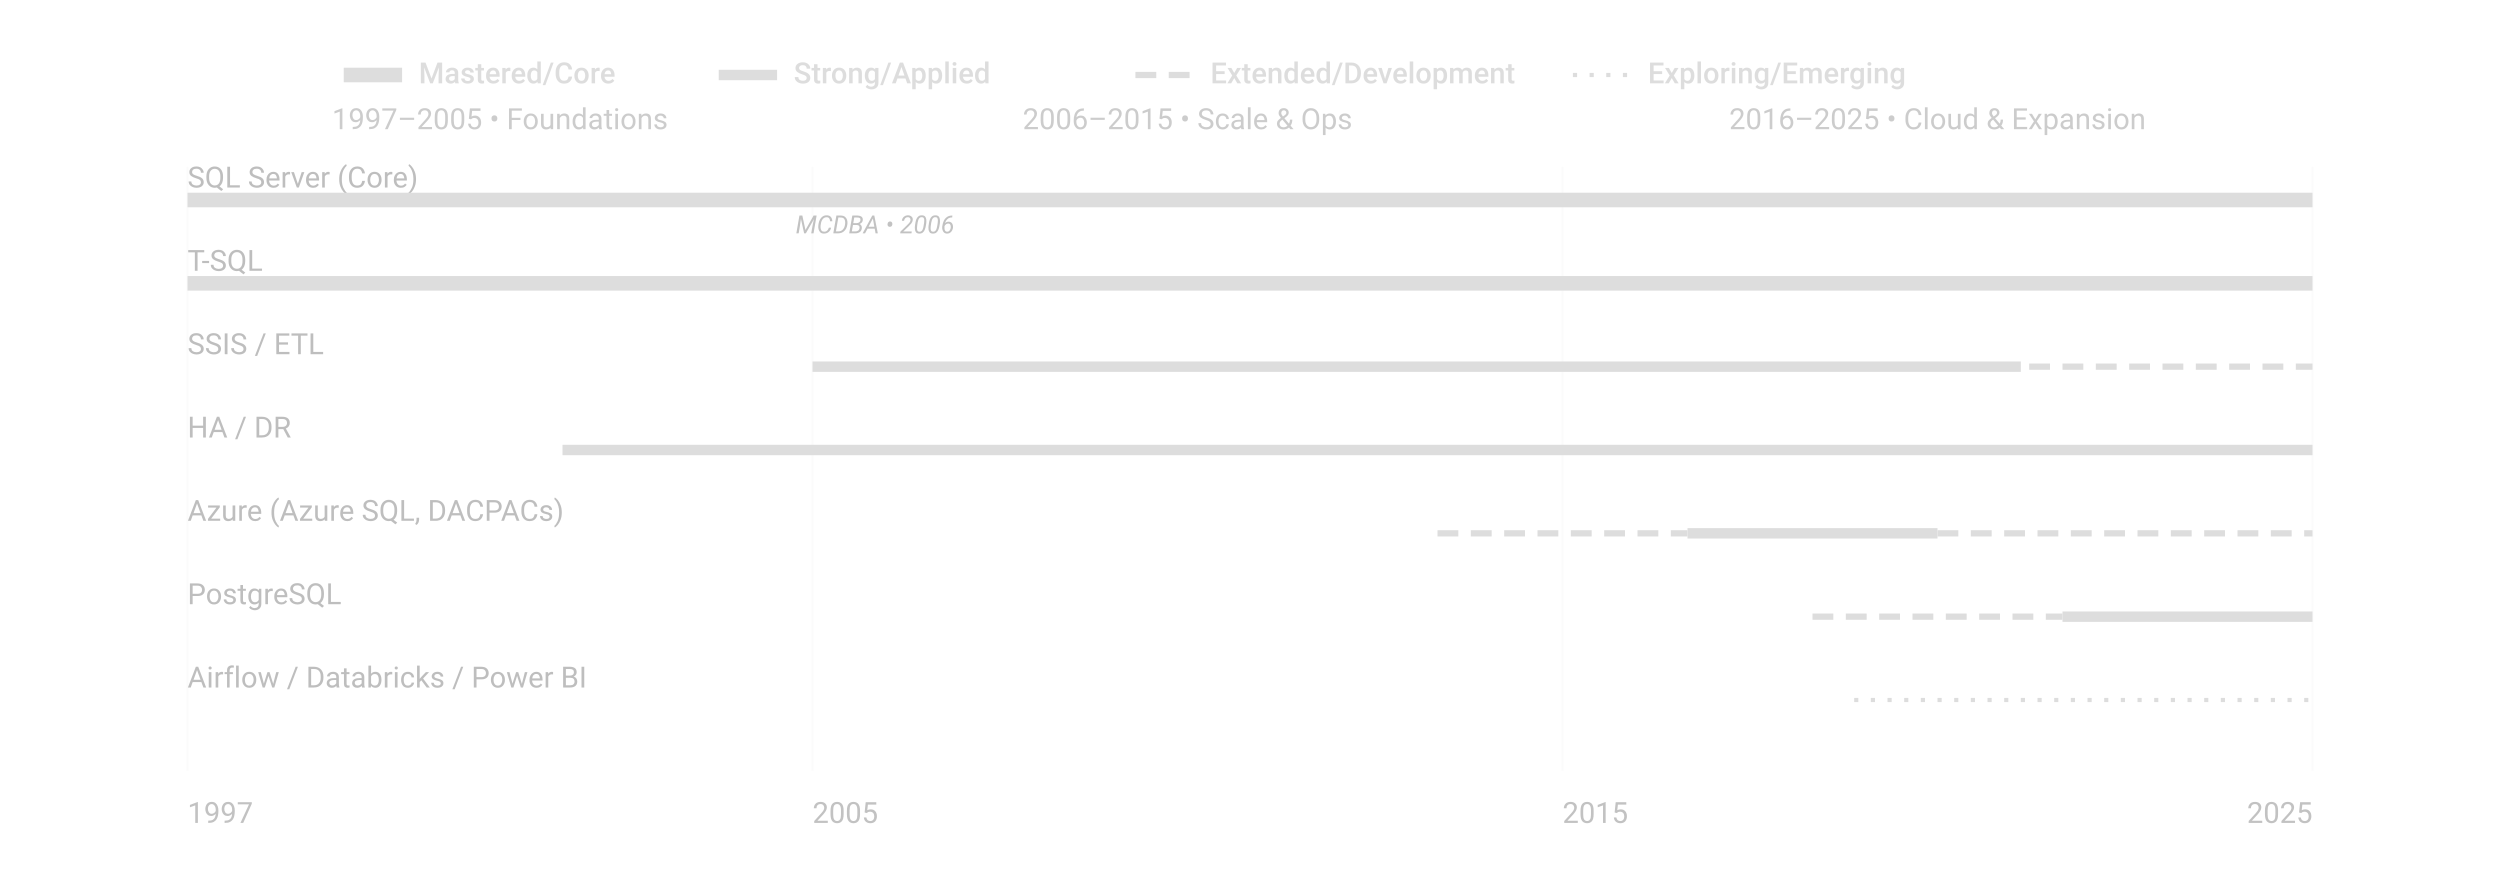
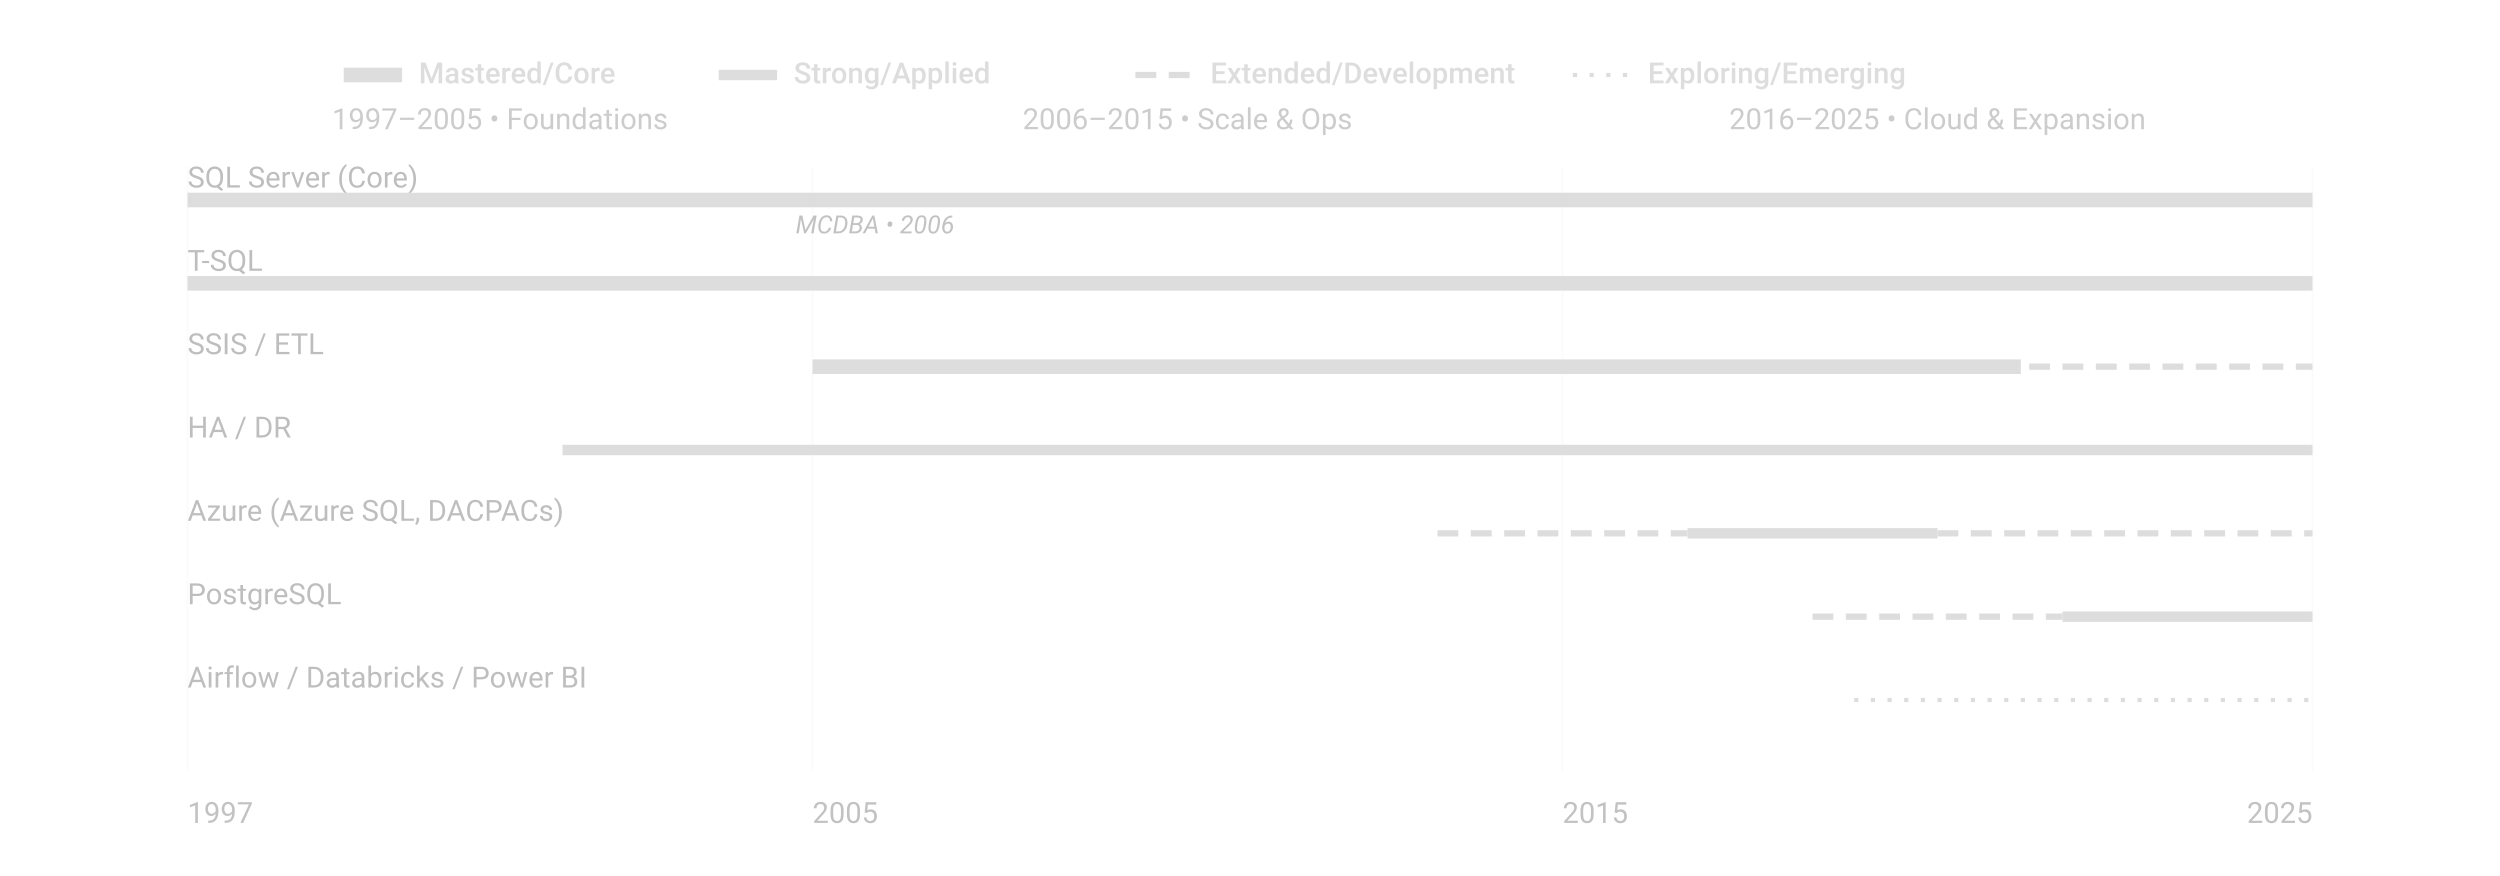
<svg xmlns="http://www.w3.org/2000/svg" version="1.1" width="1200" height="420" viewBox="0 0 1200 420" color="#dddddd" role="img" aria-labelledby="title desc">
  <style type="text/css">
    .axis { stroke: rgba(255,255,255,.25); stroke-width: 1; }
    .tick { font-size: 14px; font-family: system-ui,-apple-system,Segoe UI,Roboto,Arial; fill: #bbbbbb; }
    .legend { font-size: 14px; font-weight: 500; font-family: system-ui,-apple-system,Segoe UI,Roboto,Arial; fill: #dddddd; }
    .band-core { stroke: currentColor; stroke-width: 7; fill: none; }
    .band-strong { stroke: currentColor; stroke-width: 5; fill: none; }
    .band-extended { stroke: currentColor; stroke-width: 3; stroke-dasharray: 10 6; fill: none; }
    .band-emerging { stroke: currentColor; stroke-width: 2; stroke-dasharray: 2 6; fill: none; }
    .milestone { font-size: 12px !Important; opacity: 0.9; font-style: italic; }
  </style>
  <rect x="0.5" y="0.5" width="1199" height="419" fill="none" stroke="rgba(255,255,255,.15)" />
  <g transform="translate(-30,10)">
    <line x1="120" y1="360" x2="1140" y2="360" class="axis" />
    <g class="tick" opacity="0.9">
      <text x="120" y="385">1997</text>
      <text x="420" y="385">2005</text>
      <text x="780" y="385">2015</text>
      <text x="1140" y="385" text-anchor="end">2025</text>
    </g>
    <g stroke="currentColor" stroke-width="1" opacity="0.12">
      <line x1="120" y1="70" x2="120" y2="360" />
      <line x1="420" y1="70" x2="420" y2="360" />
      <line x1="780" y1="70" x2="780" y2="360" />
      <line x1="1140" y1="70" x2="1140" y2="360" />
    </g>
    <g class="legend" transform="translate(195,26)">
      <g transform="translate(0,0)">
        <line x1="0" y1="0" x2="28" y2="0" class="band-core" />
        <text x="36" y="4">Mastered/Core</text>
      </g>
      <g transform="translate(180,0)">
        <line x1="0" y1="0" x2="28" y2="0" class="band-strong" />
        <text x="36" y="4">Strong/Applied</text>
      </g>
      <g transform="translate(380,0)">
        <line x1="0" y1="0" x2="28" y2="0" class="band-extended" />
        <text x="36" y="4">Extended/Development</text>
      </g>
      <g transform="translate(590,0)">
        <line x1="0" y1="0" x2="28" y2="0" class="band-emerging" />
        <text x="36" y="4">Exploring/Emerging</text>
      </g>
    </g>
    <g class="tick" opacity="0.95">
      <text x="120" y="80">SQL Server (Core)</text>
      <text x="120" y="120">T-SQL</text>
      <text x="120" y="160">SSIS / ETL</text>
      <text x="120" y="200">HA / DR</text>
      <text x="120" y="240">Azure (Azure SQL, DACPACs)</text>
      <text x="120" y="280">PostgreSQL</text>
      <text x="120" y="320">Airflow / Databricks / Power BI</text>
    </g>
    <g class="yearMarks" stroke="rgba(255,255,255,.4)" stroke-width="1">
      <line x1="120" y1="360" x2="120" y2="365" />
      <line x1="155" y1="360" x2="155" y2="365" />
      <line x1="190" y1="360" x2="190" y2="365" />
      <line x1="225" y1="360" x2="225" y2="365" />
      <line x1="260" y1="360" x2="260" y2="365" />
      <line x1="295" y1="360" x2="295" y2="365" />
      <line x1="330" y1="360" x2="330" y2="365" />
      <line x1="365" y1="360" x2="365" y2="365" />
      <line x1="400" y1="360" x2="400" y2="365" />
      <line x1="435" y1="360" x2="435" y2="365" />
      <line x1="470" y1="360" x2="470" y2="365" />
      <line x1="505" y1="360" x2="505" y2="365" />
      <line x1="540" y1="360" x2="540" y2="365" />
      <line x1="575" y1="360" x2="575" y2="365" />
      <line x1="610" y1="360" x2="610" y2="365" />
      <line x1="645" y1="360" x2="645" y2="365" />
      <line x1="680" y1="360" x2="680" y2="365" />
      <line x1="715" y1="360" x2="715" y2="365" />
      <line x1="750" y1="360" x2="750" y2="365" />
      <line x1="785" y1="360" x2="785" y2="365" />
      <line x1="820" y1="360" x2="820" y2="365" />
      <line x1="855" y1="360" x2="855" y2="365" />
      <line x1="890" y1="360" x2="890" y2="365" />
      <line x1="925" y1="360" x2="925" y2="365" />
      <line x1="960" y1="360" x2="960" y2="365" />
      <line x1="995" y1="360" x2="995" y2="365" />
      <line x1="1030" y1="360" x2="1030" y2="365" />
      <line x1="1065" y1="360" x2="1065" y2="365" />
      <line x1="1100" y1="360" x2="1100" y2="365" />
      <line x1="1135" y1="360" x2="1135" y2="365" />
    </g>
    <text x="450" y="102" class="tick milestone" text-anchor="middle">
      MCDBA • 2006
    </text>
    <path d="M120,86 L1140,86" class="band-core" />
    <path d="M120,126 L1140,126" class="band-core" stroke-width="5" />
-     <path d="M420,166 L1000,166" class="band-strong" />
+     <path d="M420,166 L1000,166" class="band-core" />
    <path d="M780,166 L1140,166" class="band-extended" />
    <path d="M300,206 L1140,206" class="band-strong" />
    <path d="M720,246 L840,246" class="band-extended" />
    <path d="M840,246 L960,246" class="band-strong" />
    <path d="M960,246 L1140,246" class="band-extended" />
    <path d="M900,286 L1020,286" class="band-extended" />
    <path d="M1020,286 L1140,286" class="band-strong" />
    <path d="M920,326 L1140,326" class="band-emerging" />
    <g class="tick" opacity="0.75" font-size="12">
      <text x="270" y="52" text-anchor="middle">1997–2005 • Foundations</text>
      <text x="600" y="52" text-anchor="middle">2006–2015 • Scale &amp; Ops</text>
      <text x="960" y="52" text-anchor="middle">2016–2025 • Cloud &amp; Expansion</text>
    </g>
  </g>
</svg>
